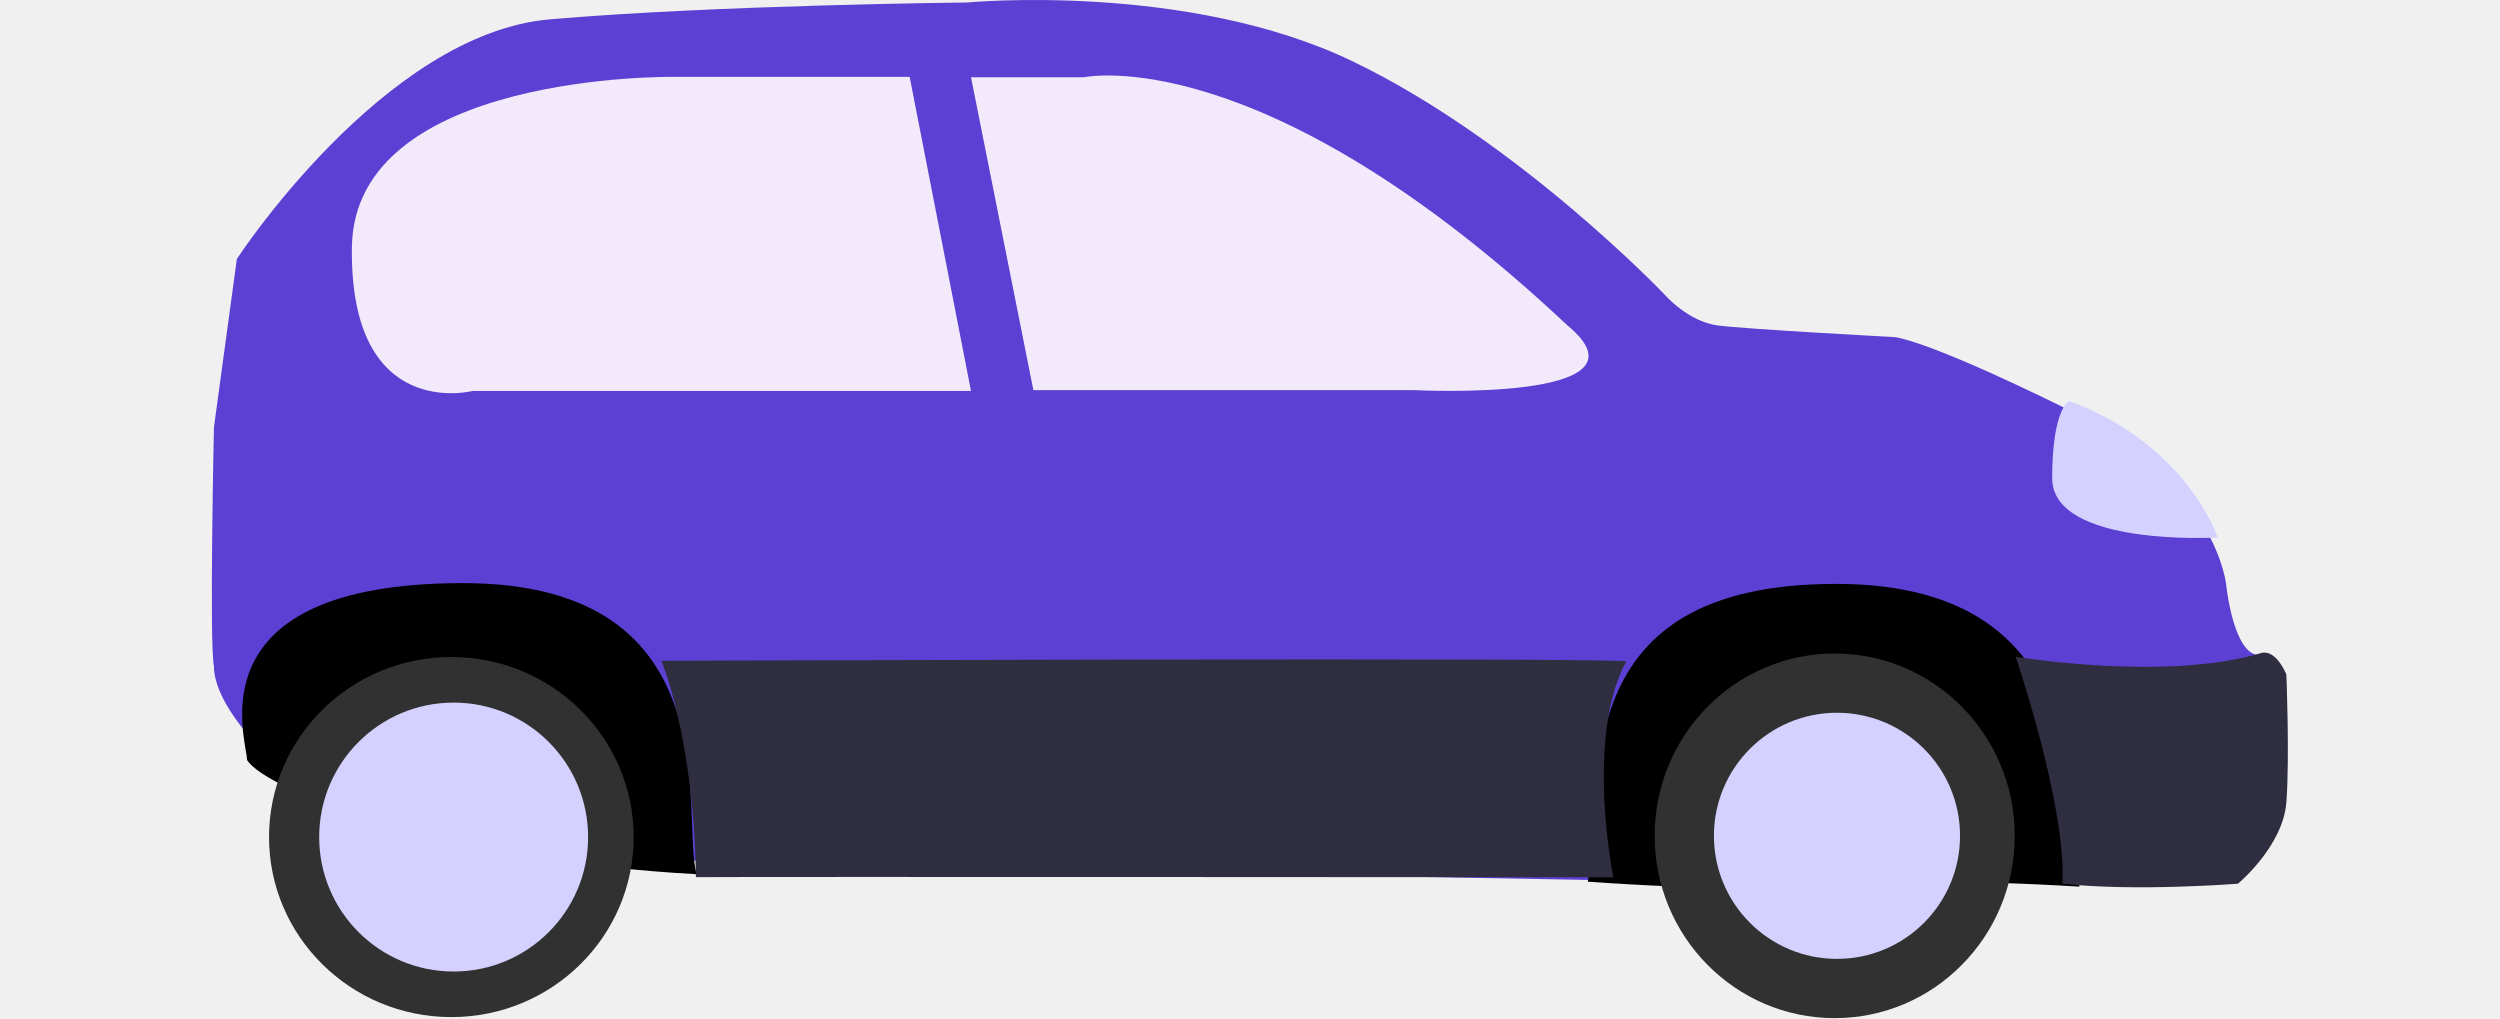
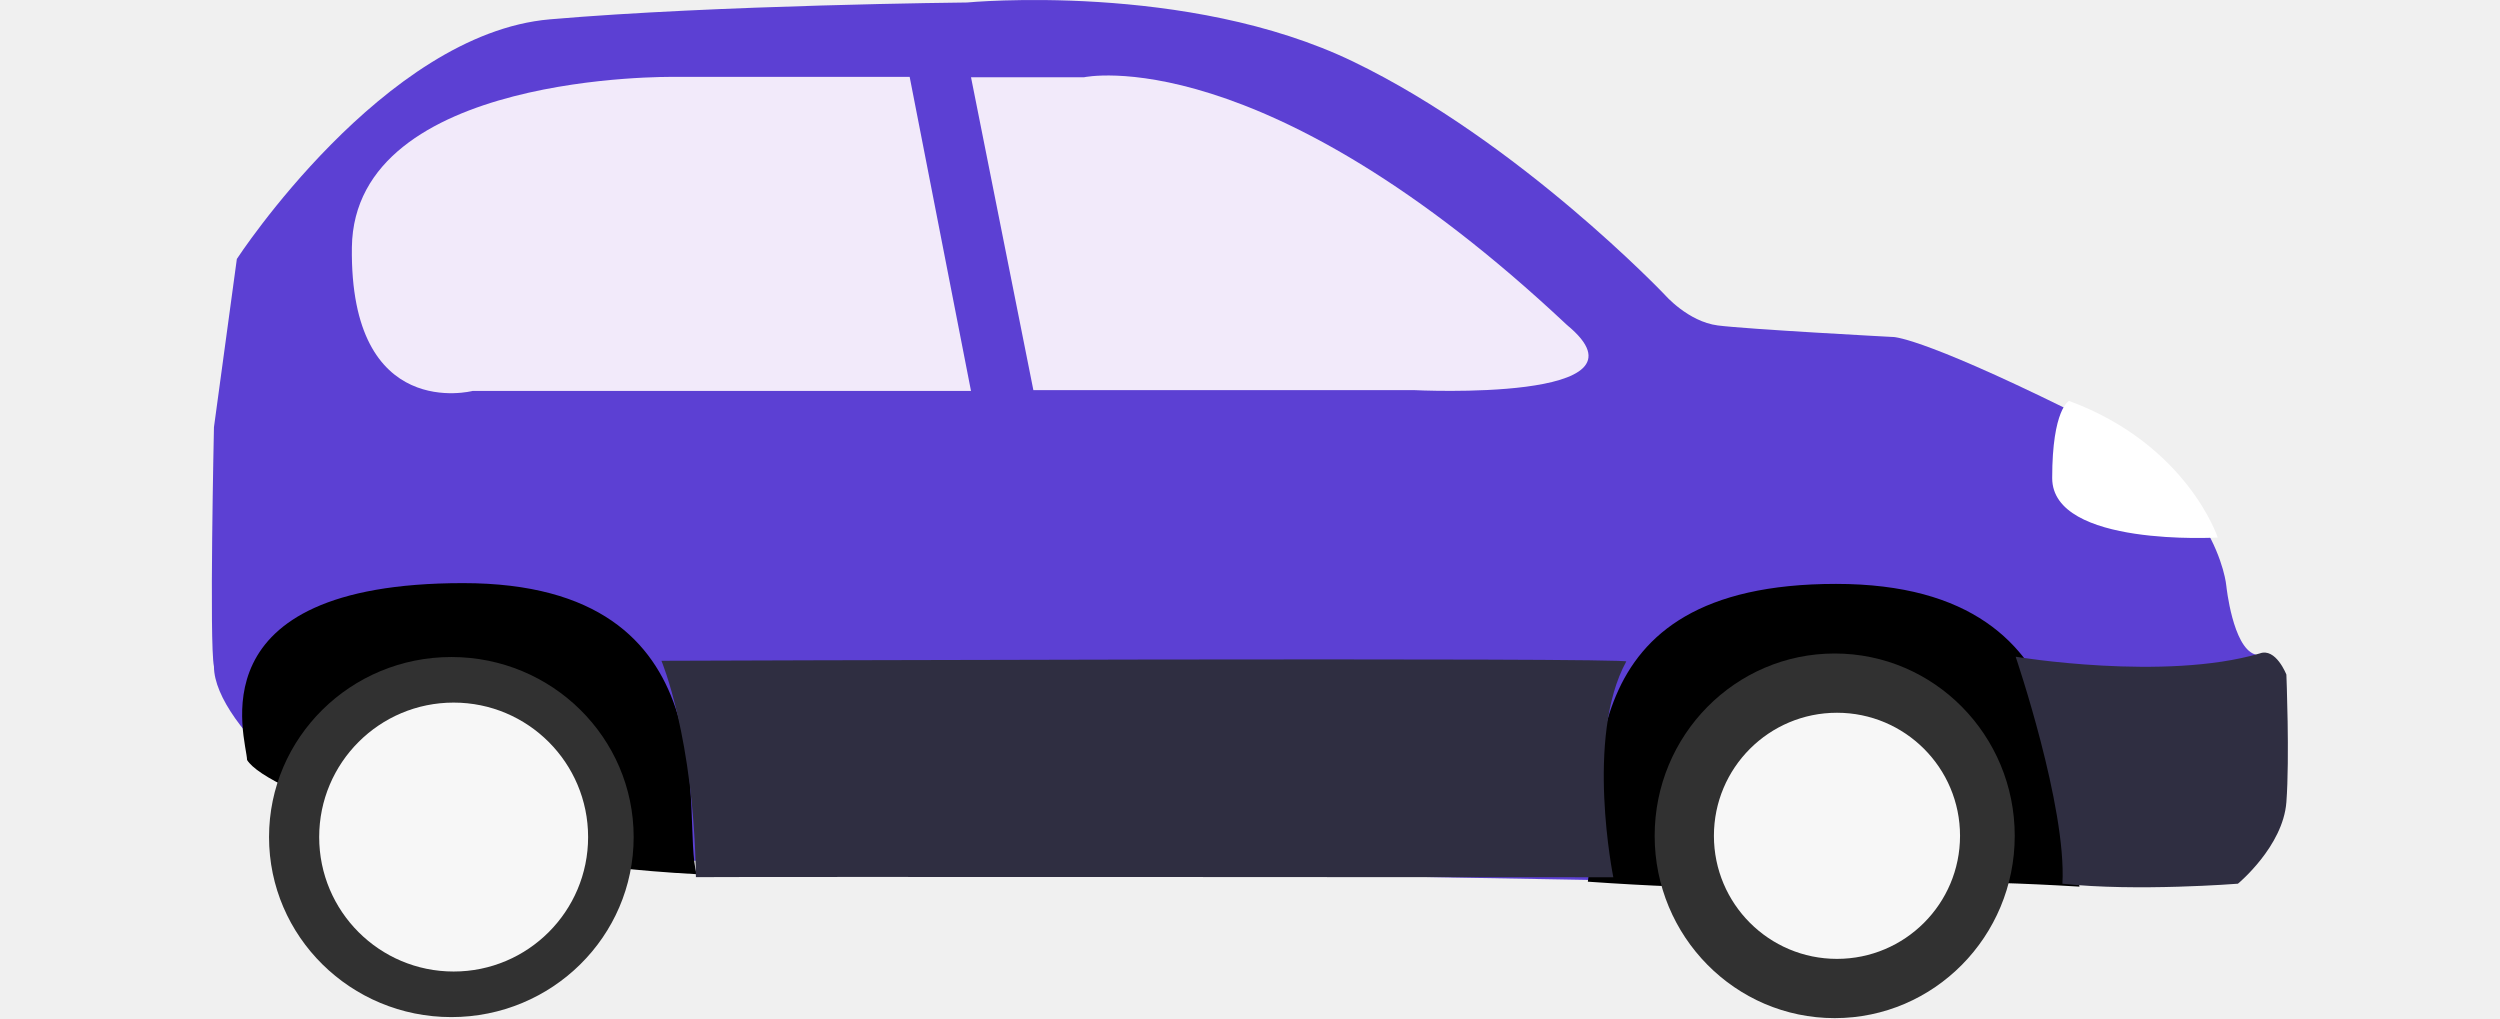
<svg xmlns="http://www.w3.org/2000/svg" id="Laag_1" data-name="Laag 1" viewBox="0 0 1186 483">
  <defs>
-     <style>.cls-1{fill:#5c40d3;}.cls-2{fill:#f2eafa;}.cls-3{fill:#2f2e41;}.cls-4{fill:#313131;}.cls-5{fill:#d4d1ff;}</style>
+     <style>.cls-1{fill:#5c40d3;}.cls-2{fill:#f2eafa;}.cls-3{fill:#2f2e41;}.cls-4{fill:#313131;}.cls-5{fill:#f7f7f7;}.cls-6{fill:#fff;}</style>
  </defs>
-   <path id="Path_1711" data-name="Path 1711" class="cls-1" d="M112.36,122.85S182,16,260.79,9.18s198-8,198-8S563.23-8.79,642,29.24s147.8,110.63,147.8,110.63,11,12.7,25.11,14.52,82.84,5.46,82.84,5.46,11.31-1,83.07,34.33,75.38,84,75.38,84,3,28.63,13.43,32.22,10.46,9.92,10.46,9.92v61.21s-6.82,31.66-18.17,36.11-55.72,0-55.72,0,7,0-135.5,2.08c-56.35-1.7-484.84-7.4-672.2-16.08-36.84-8.93-96.87-58.7-97-87.45-2.25-10.47,0-113.52,0-113.52Z" />
-   <path id="Path_1717" data-name="Path 1717" d="M986.52,420.62C978.62,390.31,999.49,277,871,277S760.53,371,753.27,418.27C874.76,426.76,871.73,413.67,986.52,420.62Z" />
-   <path id="Path_1718" data-name="Path 1718" d="M330.51,414.72c-7.92-26.48,18-138.09-110.84-138.09s-102.73,73.82-102.46,83.9C126.44,375.58,215.43,408.64,330.51,414.72Z" />
-   <path id="Path_1712" data-name="Path 1712" class="cls-2" d="M431.54,36.46l29.1,149H224.21s-58.34,15.13-57.28-68.08,152.5-80.9,152.5-80.9Z" />
-   <path id="Path_1713" data-name="Path 1713" class="cls-2" d="M460.65,36.65h53.63s84.3-18.44,229.1,117.54c44.91,36.9-72.72,30.88-72.72,30.88H490.23Z" />
-   <path id="Path_1714" data-name="Path 1714" class="cls-3" d="M1072,310c-45.15,13.28-115.77,1.55-115.77,1.55s24.21,71.07,22.18,107.68c35.05,3.82,83.25,0,83.25,0s21.41-17.64,23-38.69,0-60.52,0-60.52S1079.64,307.11,1072,310Z" />
-   <path id="Path_1715" data-name="Path 1715" class="cls-3" d="M771.47,313.86c7.62-2.09-457.69-.38-457.69-.38s15.38,36.23,16.36,102.64c19.5-.23,435.22.05,435.22.05S751.86,349.62,771.47,313.86Z" />
-   <ellipse id="Ellipse_225" data-name="Ellipse 225" class="cls-4" cx="214.12" cy="397.1" rx="86.49" ry="85.41" />
-   <ellipse id="Ellipse_227" data-name="Ellipse 227" class="cls-4" cx="870.38" cy="396.51" rx="85.41" ry="86.49" />
-   <circle id="Ellipse_224" data-name="Ellipse 224" class="cls-5" cx="215.21" cy="397.1" r="63.79" />
-   <circle id="Ellipse_226" data-name="Ellipse 226" class="cls-5" cx="871.46" cy="396.51" r="58.38" />
-   <path id="Path_1719" data-name="Path 1719" class="cls-5" d="M981.56,190.19s-8,3.78-8,36.6S1052.09,255,1052.09,255,1037.66,210.93,981.56,190.19Z" />
+   <g id="compacte_auto" data-name="compacte auto">
+     <g id="middelgrote_auto" data-name="middelgrote auto">
+       <path id="Path_1711" data-name="Path 1711" class="cls-1" d="M112.36,122.85S182,16,260.79,9.18s198-8,198-8S563.23-8.79,642,29.24s147.8,110.63,147.8,110.63,11,12.7,25.11,14.52,82.84,5.46,82.84,5.46,11.31-1,83.07,34.33,75.38,84,75.38,84,3,28.63,13.43,32.22,10.46,9.92,10.46,9.92v61.21s-6.82,31.66-18.17,36.11-55.72,0-55.72,0,7,0-135.5,2.08c-56.35-1.7-484.84-7.4-672.2-16.08-36.84-8.93-96.87-58.7-97-87.45-2.25-10.47,0-113.52,0-113.52Z" />
+       <path id="Path_1717" data-name="Path 1717" d="M986.52,420.62C978.62,390.31,999.49,277,871,277S760.53,371,753.27,418.27C874.76,426.76,871.73,413.67,986.52,420.62Z" />
+       <path id="Path_1718" data-name="Path 1718" d="M330.51,414.72c-7.92-26.48,18-138.09-110.84-138.09s-102.73,73.82-102.46,83.9C126.44,375.58,215.43,408.64,330.51,414.72Z" />
+       <path id="Path_1712" data-name="Path 1712" class="cls-2" d="M431.54,36.46l29.1,149H224.21s-58.34,15.13-57.28-68.08,152.5-80.9,152.5-80.9Z" />
+       <path id="Path_1713" data-name="Path 1713" class="cls-2" d="M460.65,36.65h53.63s84.3-18.44,229.1,117.54c44.91,36.9-72.72,30.88-72.72,30.88H490.23Z" />
+       <path id="Path_1714" data-name="Path 1714" class="cls-3" d="M1072,310c-45.15,13.28-115.77,1.55-115.77,1.55s24.21,71.07,22.18,107.68c35.05,3.82,83.25,0,83.25,0s21.41-17.64,23-38.69,0-60.52,0-60.52S1079.64,307.11,1072,310Z" />
+       <path id="Path_1715" data-name="Path 1715" class="cls-3" d="M771.47,313.86c7.62-2.09-457.69-.38-457.69-.38s15.38,36.23,16.36,102.64c19.5-.23,435.22.05,435.22.05S751.86,349.62,771.47,313.86Z" />
+       <ellipse id="Ellipse_225" data-name="Ellipse 225" class="cls-4" cx="214.12" cy="397.1" rx="86.49" ry="85.41" />
+       <ellipse id="Ellipse_227" data-name="Ellipse 227" class="cls-4" cx="870.38" cy="396.51" rx="85.41" ry="86.49" />
+       <circle id="Ellipse_224" data-name="Ellipse 224" class="cls-5" cx="215.21" cy="397.1" r="63.79" />
+       <circle id="Ellipse_226" data-name="Ellipse 226" class="cls-5" cx="871.46" cy="396.51" r="58.38" />
+       <path id="Path_1719" data-name="Path 1719" class="cls-6" d="M981.56,190.19s-8,3.78-8,36.6S1052.09,255,1052.09,255,1037.66,210.93,981.56,190.19Z" />
+     </g>
+   </g>
</svg>
